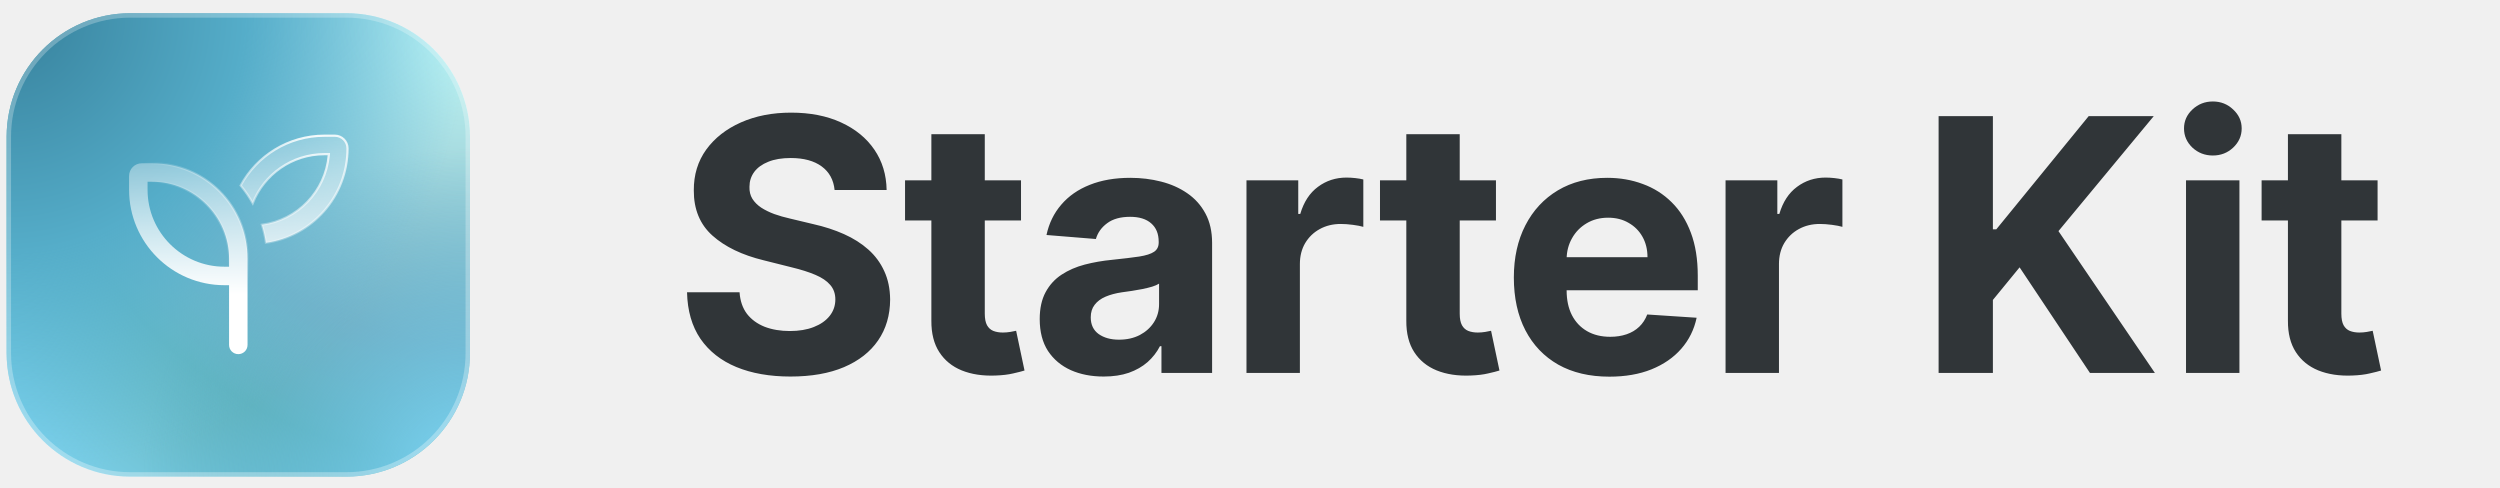
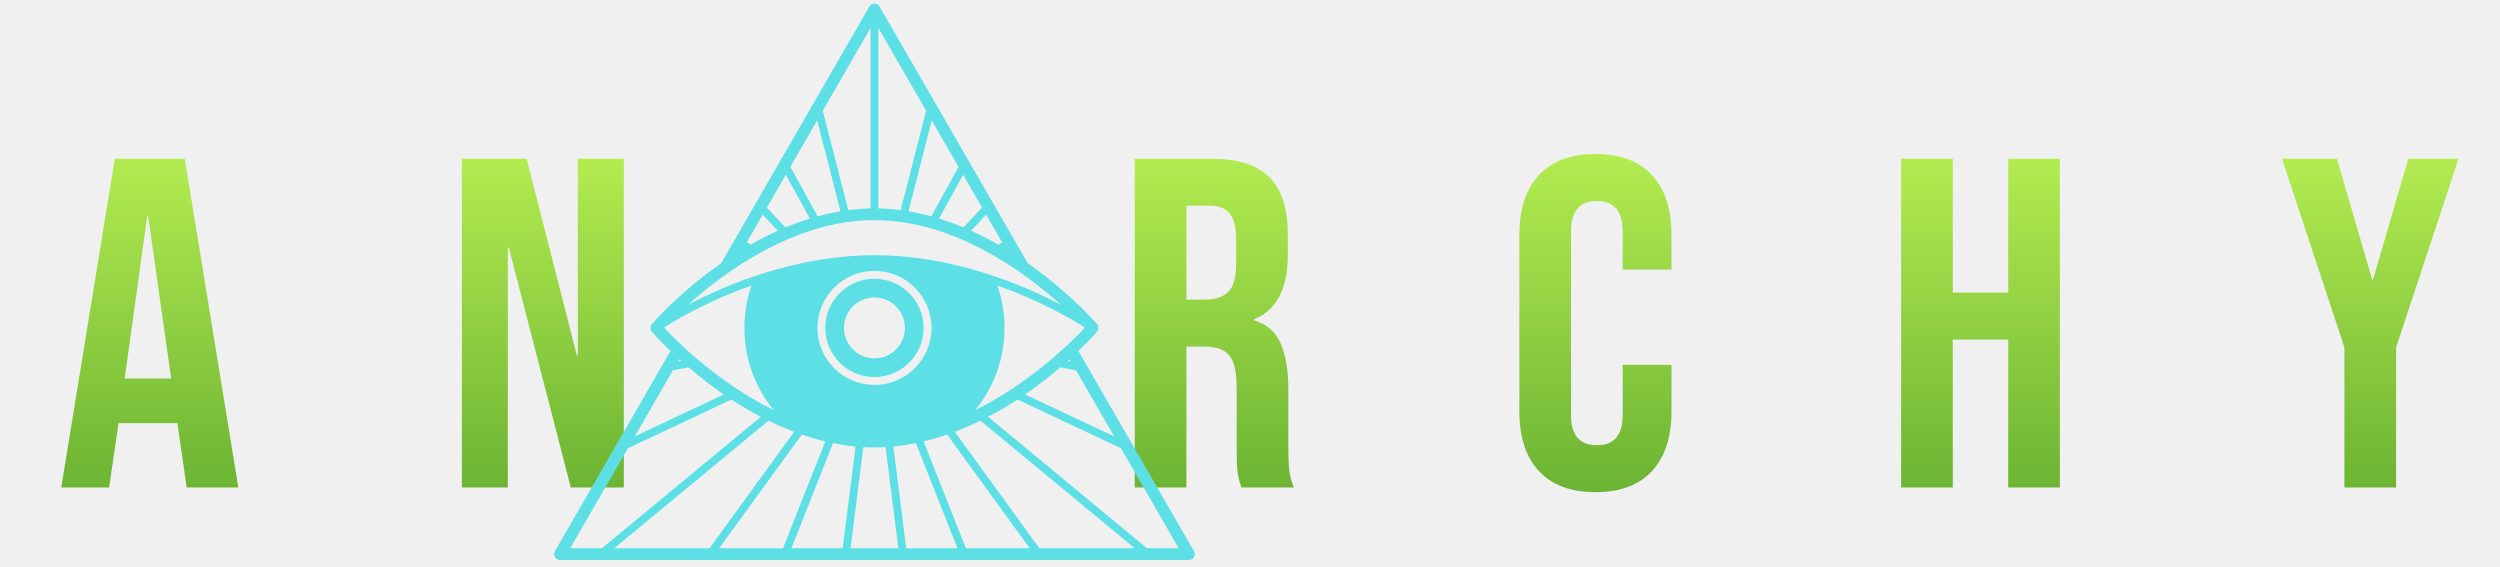
- <svg xmlns="http://www.w3.org/2000/svg" width="1133" height="221" viewBox="0 0 1133 221" fill="none">
-   <rect x="3" y="6" width="210" height="210" rx="56" fill="white" />
-   <rect x="3" y="6" width="210" height="210" rx="56" fill="url(#paint0_radial_3545_7)" />
-   <rect x="3" y="6" width="210" height="210" rx="56" fill="url(#paint1_radial_3545_7)" />
-   <rect x="3" y="6" width="210" height="210" rx="56" fill="url(#paint2_radial_3545_7)" />
-   <g clip-path="url(#clip0_3545_7)">
-     <path d="M120.499 110.045C120.109 107.239 119.504 104.509 118.684 101.854C134.822 99.796 147.499 86.741 148.986 70.42L149.036 69.875H148.488H147.062C132.257 69.875 119.597 79.107 114.537 92.112C112.966 89.263 111.128 86.567 109.051 84.065C116.399 70.632 130.675 61.5 147.062 61.5H151.75C154.931 61.5 157.5 64.069 157.5 67.25C157.5 89.012 141.42 107.012 120.499 110.045ZM67.375 82.375H66.875V82.875V86C66.875 105.261 82.49 120.875 101.75 120.875H103.312H103.812V120.375V117.25C103.812 97.99 88.198 82.375 68.938 82.375H67.375ZM103.812 129.75V129.25H103.312H101.75C77.866 129.25 58.5 109.884 58.5 86V79.75C58.5 76.569 61.069 74 64.25 74H68.938C92.822 74 112.188 93.366 112.188 117.25V120.375V129.75V156.312C112.188 158.634 110.322 160.5 108 160.5C105.678 160.5 103.812 158.634 103.812 156.312V129.75Z" fill="url(#paint3_linear_3545_7)" stroke="url(#paint4_radial_3545_7)" />
+ <svg xmlns="http://www.w3.org/2000/svg" version="1.1" width="1033" height="234" viewBox="0 0 1033 234" xml:space="preserve">
+   <defs>
+ </defs>
+   <g transform="matrix(1 0 0 1 -120 -372)" id="background-logo">
+     <g transform="matrix(1 0 0 1 640 512)" id="background-logo">
+       <rect style="stroke: none; stroke-width: 0; stroke-dasharray: none; stroke-linecap: butt; stroke-dashoffset: 0; stroke-linejoin: miter; stroke-miterlimit: 4; fill: rgb(255,255,255); fill-opacity: 0; fill-rule: nonzero; opacity: 1;" paint-order="stroke" x="-640" y="-512" rx="0" ry="0" width="1280" height="1024" />
+     </g>
+     <g transform="matrix(1.921154 0 0 1.921154 640.5953 505.5022)" id="text-logo">
+       <g style="" paint-order="stroke">
+         <g transform="matrix(1 0 0 1 5.684342e-14 0)" id="text-logo-path-0">
+           <linearGradient id="SVGID_564657" gradientUnits="userSpaceOnUse" gradientTransform="matrix(1 0 0 1 1.21 -71.71)" x1="0" y1="0" x2="0" y2="114">
+             <stop offset="0%" style="stop-color:rgb(180,236,81);stop-opacity: 1" />
+             <stop offset="100%" style="stop-color:rgb(66,147,33);stop-opacity: 1" />
+           </linearGradient>
+           <path style="stroke: none; stroke-width: 0; stroke-dasharray: none; stroke-linecap: butt; stroke-dashoffset: 0; stroke-linejoin: miter; stroke-miterlimit: 4; fill: url(#SVGID_564657); fill-rule: nonzero; opacity: 1;" paint-order="stroke" transform=" translate(-259.015, 35.35)" d="M 1.21 0 L 12.73 -70.7 L 27.78 -70.7 L 39.29 0 L 28.18 0 L 26.16 -14.04 L 26.16 -13.84 L 13.53 -13.84 L 11.51 0 L 1.21 0 Z M 14.85 -23.43 L 24.85 -23.43 L 19.9 -58.38 L 19.7 -58.38 L 14.85 -23.43 Z M 87.37 0 L 87.37 -70.7 L 101.3 -70.7 L 112.11 -28.38 L 112.31 -28.38 L 112.31 -70.7 L 122.21 -70.7 L 122.21 0 L 110.8 0 L 97.47 -51.61 L 97.26 -51.61 L 97.26 0 L 87.37 0 Z M 232.1 0 L 232.1 -70.7 L 248.56 -70.7 Q 257.15 -70.7 261.08 -66.71 Q 265.02 -62.72 265.02 -54.44 L 265.02 -54.44 L 265.02 -50.1 Q 265.02 -39.09 257.75 -36.16 L 257.75 -36.16 L 257.75 -35.96 Q 261.79 -34.74 263.46 -31.01 Q 265.13 -27.27 265.13 -21.01 L 265.13 -21.01 L 265.13 -8.59 Q 265.13 -5.56 265.33 -3.69 Q 265.53 -1.82 266.34 0 L 266.34 0 L 255.03 0 Q 254.42 -1.72 254.22 -3.23 Q 254.01 -4.75 254.01 -8.69 L 254.01 -8.69 L 254.01 -21.61 Q 254.01 -26.46 252.45 -28.38 Q 250.88 -30.3 247.05 -30.3 L 247.05 -30.3 L 243.21 -30.3 L 243.21 0 L 232.1 0 Z M 243.21 -40.4 L 247.25 -40.4 Q 250.58 -40.4 252.25 -42.12 Q 253.91 -43.83 253.91 -47.87 L 253.91 -47.87 L 253.91 -53.33 Q 253.91 -57.17 252.55 -58.88 Q 251.19 -60.6 248.26 -60.6 L 248.26 -60.6 L 243.21 -60.6 L 243.21 -40.4 Z M 331.18 1.01 L 331.18 1.01 Q 323.2 1.01 319.01 -3.54 Q 314.82 -8.08 314.82 -16.36 L 314.82 -16.36 L 314.82 -54.34 Q 314.82 -62.62 319.01 -67.17 Q 323.2 -71.71 331.18 -71.71 L 331.18 -71.71 Q 339.16 -71.71 343.35 -67.17 Q 347.54 -62.62 347.54 -54.34 L 347.54 -54.34 L 347.54 -46.86 L 337.04 -46.86 L 337.04 -55.05 Q 337.04 -61.61 331.48 -61.61 L 331.48 -61.61 Q 325.93 -61.61 325.93 -55.05 L 325.93 -55.05 L 325.93 -15.55 Q 325.93 -9.09 331.48 -9.09 L 331.48 -9.09 Q 337.04 -9.09 337.04 -15.55 L 337.04 -15.55 L 337.04 -26.36 L 347.54 -26.36 L 347.54 -16.36 Q 347.54 -8.08 343.35 -3.54 Q 339.16 1.01 331.18 1.01 Z M 396.93 0 L 396.93 -70.7 L 408.04 -70.7 L 408.04 -41.91 L 419.96 -41.91 L 419.96 -70.7 L 431.07 -70.7 L 431.07 0 L 419.96 0 L 419.96 -31.82 L 408.04 -31.82 L 408.04 0 L 396.93 0 Z M 492.27 0 L 492.27 -30.1 L 478.84 -70.7 L 490.66 -70.7 L 498.23 -44.74 L 498.44 -44.74 L 506.01 -70.7 L 516.82 -70.7 L 503.38 -30.1 L 503.38 0 L 492.27 0 Z" stroke-linecap="round" />
+         </g>
+       </g>
+     </g>
+     <g transform="matrix(1.058885 0 0 1.058885 481.3253 488.433)" id="shape-c284810e-ccb4-49a1-8656-de8c2d04e63b">
+       <g style="" paint-order="stroke">
+         <g transform="matrix(1 0 0 1 0 0)" id="path-01_00000124855589840965081710000009986450329305885605_">
+           <path style="stroke: none; stroke-width: 1; stroke-dasharray: none; stroke-linecap: butt; stroke-dashoffset: 0; stroke-linejoin: miter; stroke-miterlimit: 4; fill: rgb(92,224,230); fill-rule: nonzero; opacity: 1;" paint-order="stroke" transform=" translate(-541.5106, -1440.745)" d="M 522.322 1458.746 C 522.322 1469.324 530.936 1477.93 541.514 1477.93 C 552.092 1477.93 560.698 1469.324 560.698 1458.746 C 560.698 1448.16 552.092 1439.554 541.514 1439.554 C 530.936 1439.554 522.322 1448.16 522.322 1458.746 z M 553.395 1458.746 C 553.395 1465.295 548.068 1470.63 541.511 1470.63 C 534.961 1470.63 529.626 1465.295 529.626 1458.746 C 529.626 1452.189 534.961 1446.853 541.511 1446.853 C 548.068 1446.853 553.395 1452.189 553.395 1458.746 z M 666.203 1545.867 L 621.1 1467.754 C 625.608 1463.432 628.175 1460.47 628.376 1460.238 C 629.111 1459.38 629.111 1458.104 628.376 1457.246 C 627.974 1456.782 618.487 1445.825 603.045 1434.706 C 602.481 1434.304 601.908 1433.894 601.321 1433.484 L 543.498 1333.334 C 543.088 1332.623 542.33 1332.182 541.511 1332.182 C 540.691 1332.182 539.933 1332.623 539.523 1333.334 L 481.7 1433.492 C 481.113 1433.894 480.541 1434.304 479.984 1434.706 C 464.535 1445.825 455.047 1456.782 454.653 1457.246 C 453.91 1458.104 453.91 1459.38 454.653 1460.238 C 454.854 1460.47 457.413 1463.432 461.921 1467.746 L 416.818 1545.867 C 416.408 1546.578 416.408 1547.452 416.818 1548.163 C 417.228 1548.875 417.986 1549.308 418.805 1549.308 L 664.216 1549.308 C 665.036 1549.308 665.793 1548.875 666.203 1548.163 C 666.613 1547.452 666.613 1546.578 666.203 1545.867 z M 635.034 1501.057 L 600.3 1484.711 C 601.243 1484.062 602.156 1483.42 603.045 1482.778 C 607.151 1479.824 610.839 1476.878 614.041 1474.133 L 620.165 1475.301 L 635.034 1501.057 z M 616.971 1471.574 C 617.203 1471.373 617.427 1471.164 617.652 1470.963 L 618.139 1471.798 L 616.971 1471.574 z M 623.536 1458.746 C 618.889 1463.725 602.736 1480.01 580.861 1490.797 C 588.183 1481.827 592.266 1470.592 592.266 1458.738 C 592.266 1453.047 591.323 1447.495 589.498 1442.206 C 605.775 1447.967 617.93 1455.019 623.064 1458.235 C 623.227 1458.413 623.389 1458.583 623.536 1458.746 z M 591.307 1425.326 L 589.869 1426.239 C 586.521 1424.344 582.964 1422.512 579.214 1420.826 L 585.098 1414.563 L 591.307 1425.326 z M 583.498 1411.795 L 576.237 1419.527 C 573.167 1418.251 569.989 1417.091 566.711 1416.078 L 576.105 1398.99 L 583.498 1411.795 z M 574.319 1395.897 L 563.703 1415.205 C 560.795 1414.408 557.81 1413.743 554.779 1413.233 L 563.873 1377.803 L 574.319 1395.897 z M 543.042 1341.716 L 561.684 1374.014 L 551.733 1412.777 C 548.88 1412.406 545.98 1412.181 543.042 1412.12 L 543.042 1341.716 z M 539.98 1341.716 L 539.98 1412.12 C 537.041 1412.181 534.149 1412.406 531.296 1412.777 L 521.344 1373.999 L 539.98 1341.716 z M 519.156 1377.788 L 528.257 1413.233 C 525.218 1413.736 522.242 1414.408 519.326 1415.205 L 508.71 1395.881 L 519.156 1377.788 z M 506.924 1398.982 L 516.318 1416.078 C 513.04 1417.091 509.854 1418.251 506.784 1419.535 L 499.524 1411.795 L 506.924 1398.982 z M 497.923 1414.563 L 503.807 1420.826 C 500.057 1422.512 496.5 1424.344 493.152 1426.239 L 491.714 1425.326 L 497.923 1414.563 z M 541.511 1416.689 C 572.51 1416.689 599.89 1436.801 614.249 1449.691 C 598.955 1441.68 571.984 1430.376 541.511 1430.376 C 511.045 1430.376 484.067 1441.68 468.772 1449.691 C 483.139 1436.801 510.511 1416.689 541.511 1416.689 z M 563.76 1458.746 C 563.76 1471.009 553.785 1480.992 541.522 1480.992 C 529.25 1480.992 519.26 1471.009 519.26 1458.746 C 519.26 1446.474 529.25 1436.492 541.522 1436.492 C 553.785 1436.492 563.76 1446.474 563.76 1458.746 z M 459.493 1458.746 C 459.64 1458.583 459.795 1458.413 459.965 1458.235 C 465.099 1455.011 477.247 1447.959 493.531 1442.198 C 491.699 1447.495 490.755 1453.039 490.755 1458.738 C 490.755 1470.592 494.838 1481.835 502.184 1490.804 C 480.293 1480.017 464.133 1463.725 459.493 1458.746 z M 466.058 1471.574 L 464.883 1471.798 L 465.37 1470.955 C 465.594 1471.164 465.826 1471.373 466.058 1471.574 z M 462.857 1475.301 L 468.981 1474.133 C 472.19 1476.878 475.87 1479.824 479.984 1482.778 C 480.865 1483.42 481.778 1484.062 482.729 1484.711 L 447.987 1501.057 L 462.857 1475.301 z M 422.78 1544.722 L 445.304 1505.705 L 485.691 1486.698 C 489.193 1488.979 493.036 1491.276 497.165 1493.433 L 435.175 1544.722 L 422.78 1544.722 z M 439.977 1544.722 L 500.15 1494.941 C 503.336 1496.503 506.684 1497.972 510.163 1499.287 L 477.146 1544.722 L 439.977 1544.722 z M 480.927 1544.722 L 513.156 1500.377 C 516.125 1501.398 519.187 1502.295 522.319 1503.045 L 505.826 1544.722 L 480.927 1544.722 z M 509.112 1544.722 L 525.342 1503.717 C 528.219 1504.297 531.149 1504.746 534.126 1505.032 L 529.108 1544.722 L 509.112 1544.722 z M 532.193 1544.722 L 537.18 1505.264 C 538.611 1505.341 540.057 1505.388 541.511 1505.388 C 542.964 1505.388 544.41 1505.341 545.841 1505.264 L 550.828 1544.722 L 532.193 1544.722 z M 553.913 1544.722 L 548.895 1505.032 C 551.872 1504.746 554.803 1504.305 557.679 1503.717 L 573.909 1544.722 L 553.913 1544.722 z M 577.196 1544.722 L 560.702 1503.045 C 563.834 1502.295 566.896 1501.398 569.873 1500.369 L 602.094 1544.722 L 577.196 1544.722 z M 605.875 1544.722 L 572.866 1499.287 C 576.345 1497.972 579.685 1496.503 582.879 1494.941 L 643.052 1544.722 L 605.875 1544.722 z M 647.854 1544.722 L 585.856 1493.433 C 589.985 1491.276 593.828 1488.979 597.331 1486.698 L 637.717 1505.705 L 660.242 1544.722 L 647.854 1544.722 z" stroke-linecap="round" />
+         </g>
+       </g>
+     </g>
  </g>
-   <rect x="4" y="7" width="208" height="208" rx="55" stroke="white" stroke-opacity="0.2" stroke-width="2" />
-   <rect x="4" y="7" width="208" height="208" rx="55" stroke="url(#paint5_linear_3545_7)" stroke-opacity="0.3" stroke-width="2" />
-   <path d="M378.239 86.102C377.784 81.519 375.833 77.958 372.386 75.421C368.939 72.883 364.261 71.614 358.352 71.614C354.337 71.614 350.947 72.182 348.182 73.318C345.417 74.417 343.295 75.951 341.818 77.921C340.379 79.89 339.659 82.125 339.659 84.625C339.583 86.708 340.019 88.526 340.966 90.079C341.951 91.633 343.295 92.977 345 94.114C346.705 95.212 348.674 96.178 350.909 97.011C353.144 97.807 355.53 98.489 358.068 99.057L368.523 101.557C373.598 102.693 378.258 104.208 382.5 106.102C386.742 107.996 390.417 110.326 393.523 113.091C396.629 115.856 399.034 119.114 400.739 122.864C402.481 126.614 403.371 130.913 403.409 135.761C403.371 142.883 401.553 149.057 397.955 154.284C394.394 159.473 389.242 163.508 382.5 166.386C375.795 169.227 367.708 170.648 358.239 170.648C348.845 170.648 340.663 169.208 333.693 166.33C326.761 163.451 321.345 159.189 317.443 153.545C313.58 147.864 311.553 140.837 311.364 132.466H335.17C335.436 136.367 336.553 139.625 338.523 142.239C340.53 144.814 343.201 146.765 346.534 148.091C349.905 149.379 353.712 150.023 357.955 150.023C362.121 150.023 365.739 149.417 368.807 148.205C371.913 146.992 374.318 145.307 376.023 143.148C377.727 140.989 378.58 138.508 378.58 135.705C378.58 133.091 377.803 130.894 376.25 129.114C374.735 127.333 372.5 125.818 369.545 124.568C366.629 123.318 363.049 122.182 358.807 121.159L346.136 117.977C336.326 115.591 328.58 111.86 322.898 106.784C317.216 101.708 314.394 94.871 314.432 86.273C314.394 79.227 316.269 73.072 320.057 67.807C323.883 62.542 329.129 58.432 335.795 55.477C342.462 52.523 350.038 51.045 358.523 51.045C367.159 51.045 374.697 52.523 381.136 55.477C387.614 58.432 392.652 62.542 396.25 67.807C399.848 73.072 401.705 79.171 401.818 86.102H378.239ZM462.723 81.727V99.909H410.166V81.727H462.723ZM422.098 60.818H446.303V142.182C446.303 144.417 446.644 146.159 447.326 147.409C448.007 148.621 448.954 149.473 450.166 149.966C451.416 150.458 452.856 150.705 454.485 150.705C455.621 150.705 456.757 150.61 457.894 150.42C459.03 150.193 459.901 150.023 460.507 149.909L464.314 167.92C463.102 168.299 461.398 168.735 459.201 169.227C457.004 169.758 454.333 170.08 451.189 170.193C445.356 170.42 440.242 169.644 435.848 167.864C431.492 166.083 428.102 163.318 425.678 159.568C423.254 155.818 422.06 151.083 422.098 145.364V60.818ZM500.177 170.648C494.609 170.648 489.646 169.682 485.29 167.75C480.934 165.78 477.487 162.883 474.949 159.057C472.449 155.193 471.199 150.383 471.199 144.625C471.199 139.777 472.09 135.705 473.87 132.409C475.65 129.114 478.074 126.462 481.143 124.455C484.211 122.447 487.696 120.932 491.597 119.909C495.537 118.886 499.665 118.167 503.984 117.75C509.059 117.22 513.15 116.727 516.256 116.273C519.362 115.78 521.616 115.061 523.018 114.114C524.419 113.167 525.12 111.765 525.12 109.909V109.568C525.12 105.97 523.984 103.186 521.711 101.216C519.476 99.246 516.294 98.261 512.165 98.261C507.809 98.261 504.343 99.227 501.768 101.159C499.192 103.053 497.487 105.439 496.654 108.318L474.268 106.5C475.404 101.197 477.639 96.614 480.972 92.75C484.305 88.849 488.605 85.856 493.87 83.773C499.173 81.651 505.309 80.591 512.279 80.591C517.127 80.591 521.768 81.159 526.199 82.296C530.669 83.432 534.627 85.193 538.074 87.579C541.559 89.966 544.305 93.034 546.313 96.784C548.321 100.496 549.324 104.947 549.324 110.136V169H526.37V156.898H525.688C524.287 159.625 522.412 162.03 520.063 164.114C517.715 166.159 514.893 167.769 511.597 168.943C508.302 170.08 504.495 170.648 500.177 170.648ZM507.109 153.943C510.669 153.943 513.813 153.242 516.54 151.841C519.268 150.402 521.408 148.47 522.961 146.045C524.514 143.621 525.29 140.875 525.29 137.807V128.545C524.533 129.038 523.491 129.492 522.165 129.909C520.877 130.288 519.419 130.648 517.79 130.989C516.162 131.292 514.533 131.576 512.904 131.841C511.275 132.068 509.798 132.277 508.472 132.466C505.631 132.883 503.15 133.545 501.029 134.455C498.908 135.364 497.26 136.595 496.086 138.148C494.912 139.663 494.324 141.557 494.324 143.83C494.324 147.125 495.518 149.644 497.904 151.386C500.328 153.091 503.396 153.943 507.109 153.943ZM564.903 169V81.727H588.369V96.954H589.278C590.869 91.538 593.539 87.447 597.289 84.682C601.039 81.879 605.357 80.477 610.244 80.477C611.456 80.477 612.763 80.553 614.164 80.704C615.566 80.856 616.797 81.064 617.857 81.329V102.807C616.721 102.466 615.149 102.163 613.141 101.898C611.134 101.633 609.297 101.5 607.63 101.5C604.07 101.5 600.888 102.277 598.085 103.83C595.32 105.345 593.123 107.466 591.494 110.193C589.903 112.92 589.107 116.064 589.107 119.625V169H564.903ZM677.967 81.727V99.909H625.41V81.727H677.967ZM637.342 60.818H661.547V142.182C661.547 144.417 661.888 146.159 662.569 147.409C663.251 148.621 664.198 149.473 665.41 149.966C666.66 150.458 668.1 150.705 669.728 150.705C670.865 150.705 672.001 150.61 673.138 150.42C674.274 150.193 675.145 150.023 675.751 149.909L679.558 167.92C678.346 168.299 676.641 168.735 674.444 169.227C672.247 169.758 669.577 170.08 666.433 170.193C660.6 170.42 655.486 169.644 651.092 167.864C646.736 166.083 643.346 163.318 640.922 159.568C638.497 155.818 637.304 151.083 637.342 145.364V60.818ZM729.369 170.705C720.392 170.705 712.665 168.886 706.188 165.25C699.748 161.576 694.786 156.386 691.301 149.682C687.816 142.939 686.074 134.966 686.074 125.761C686.074 116.784 687.816 108.905 691.301 102.125C694.786 95.345 699.691 90.061 706.017 86.273C712.381 82.485 719.843 80.591 728.403 80.591C734.161 80.591 739.521 81.519 744.483 83.375C749.483 85.193 753.839 87.939 757.551 91.614C761.301 95.288 764.218 99.909 766.301 105.477C768.384 111.008 769.426 117.485 769.426 124.909V131.557H695.733V116.557H746.642C746.642 113.072 745.884 109.985 744.369 107.295C742.854 104.606 740.752 102.504 738.062 100.989C735.411 99.436 732.324 98.659 728.801 98.659C725.127 98.659 721.869 99.511 719.028 101.216C716.225 102.883 714.028 105.136 712.438 107.977C710.847 110.78 710.032 113.905 709.994 117.352V131.614C709.994 135.932 710.79 139.663 712.381 142.807C714.009 145.951 716.301 148.375 719.256 150.08C722.21 151.784 725.714 152.636 729.767 152.636C732.456 152.636 734.919 152.258 737.153 151.5C739.388 150.742 741.301 149.606 742.892 148.091C744.483 146.576 745.695 144.72 746.528 142.523L768.915 144C767.778 149.379 765.449 154.076 761.926 158.091C758.441 162.068 753.934 165.174 748.403 167.409C742.911 169.606 736.566 170.705 729.369 170.705ZM782.022 169V81.727H805.487V96.954H806.397C807.987 91.538 810.658 87.447 814.408 84.682C818.158 81.879 822.476 80.477 827.362 80.477C828.575 80.477 829.881 80.553 831.283 80.704C832.684 80.856 833.916 81.064 834.976 81.329V102.807C833.84 102.466 832.268 102.163 830.26 101.898C828.253 101.633 826.416 101.5 824.749 101.5C821.188 101.5 818.006 102.277 815.203 103.83C812.438 105.345 810.241 107.466 808.612 110.193C807.022 112.92 806.226 116.064 806.226 119.625V169H782.022ZM878.576 169V52.636H903.178V103.943H904.713L946.588 52.636H976.076L932.894 104.739L976.588 169H947.156L915.281 121.159L903.178 135.932V169H878.576ZM990.703 169V81.727H1014.91V169H990.703ZM1002.86 70.477C999.263 70.477 996.176 69.284 993.601 66.898C991.063 64.474 989.794 61.576 989.794 58.205C989.794 54.871 991.063 52.011 993.601 49.625C996.176 47.201 999.263 45.989 1002.86 45.989C1006.46 45.989 1009.53 47.201 1012.07 49.625C1014.64 52.011 1015.93 54.871 1015.93 58.205C1015.93 61.576 1014.64 64.474 1012.07 66.898C1009.53 69.284 1006.46 70.477 1002.86 70.477ZM1077.52 81.727V99.909H1024.96V81.727H1077.52ZM1036.89 60.818H1061.1V142.182C1061.1 144.417 1061.44 146.159 1062.12 147.409C1062.8 148.621 1063.75 149.473 1064.96 149.966C1066.21 150.458 1067.65 150.705 1069.28 150.705C1070.41 150.705 1071.55 150.61 1072.69 150.42C1073.82 150.193 1074.7 150.023 1075.3 149.909L1079.11 167.92C1077.9 168.299 1076.19 168.735 1073.99 169.227C1071.8 169.758 1069.13 170.08 1065.98 170.193C1060.15 170.42 1055.04 169.644 1050.64 167.864C1046.29 166.083 1042.9 163.318 1040.47 159.568C1038.05 155.818 1036.85 151.083 1036.89 145.364V60.818Z" fill="#303538" />
-   <defs>
-     <radialGradient id="paint0_radial_3545_7" cx="0" cy="0" r="1" gradientUnits="userSpaceOnUse" gradientTransform="translate(213 5.99999) rotate(135) scale(296.985)">
-       <stop stop-color="#C5FCF9" />
-       <stop offset="0.507" stop-color="#7FB0BF" />
-       <stop offset="0.685" stop-color="#64B3B8" />
-       <stop offset="1" stop-color="#81D7F7" />
-     </radialGradient>
-     <radialGradient id="paint1_radial_3545_7" cx="0" cy="0" r="1" gradientUnits="userSpaceOnUse" gradientTransform="translate(213 216) rotate(-135) scale(148.492)">
-       <stop stop-color="#81D7F7" />
-       <stop offset="1" stop-color="#45A4C8" stop-opacity="0" />
-     </radialGradient>
-     <radialGradient id="paint2_radial_3545_7" cx="0" cy="0" r="1" gradientUnits="userSpaceOnUse" gradientTransform="translate(3 6) scale(210)">
-       <stop stop-color="#36809B" />
-       <stop offset="0.515" stop-color="#55ADC9" />
-       <stop offset="1" stop-color="#63C4E9" stop-opacity="0" />
-     </radialGradient>
-     <linearGradient id="paint3_linear_3545_7" x1="108" y1="61" x2="108" y2="161" gradientUnits="userSpaceOnUse">
-       <stop stop-color="white" stop-opacity="0.22" />
-       <stop offset="0.723" stop-color="white" />
-     </linearGradient>
-     <radialGradient id="paint4_radial_3545_7" cx="0" cy="0" r="1" gradientUnits="userSpaceOnUse" gradientTransform="translate(144.001 54.0096) rotate(123.858) scale(95.1239 95.1218)">
-       <stop stop-color="white" />
-       <stop offset="0.853" stop-color="white" stop-opacity="0" />
-     </radialGradient>
-     <linearGradient id="paint5_linear_3545_7" x1="108" y1="6" x2="108" y2="216" gradientUnits="userSpaceOnUse">
-       <stop stop-color="white" stop-opacity="0.22" />
-       <stop offset="1" stop-color="white" stop-opacity="0.42" />
-     </linearGradient>
-     <clipPath id="clip0_3545_7">
-       <rect width="100" height="100" fill="white" transform="translate(58 61)" />
-     </clipPath>
-   </defs>
</svg>
